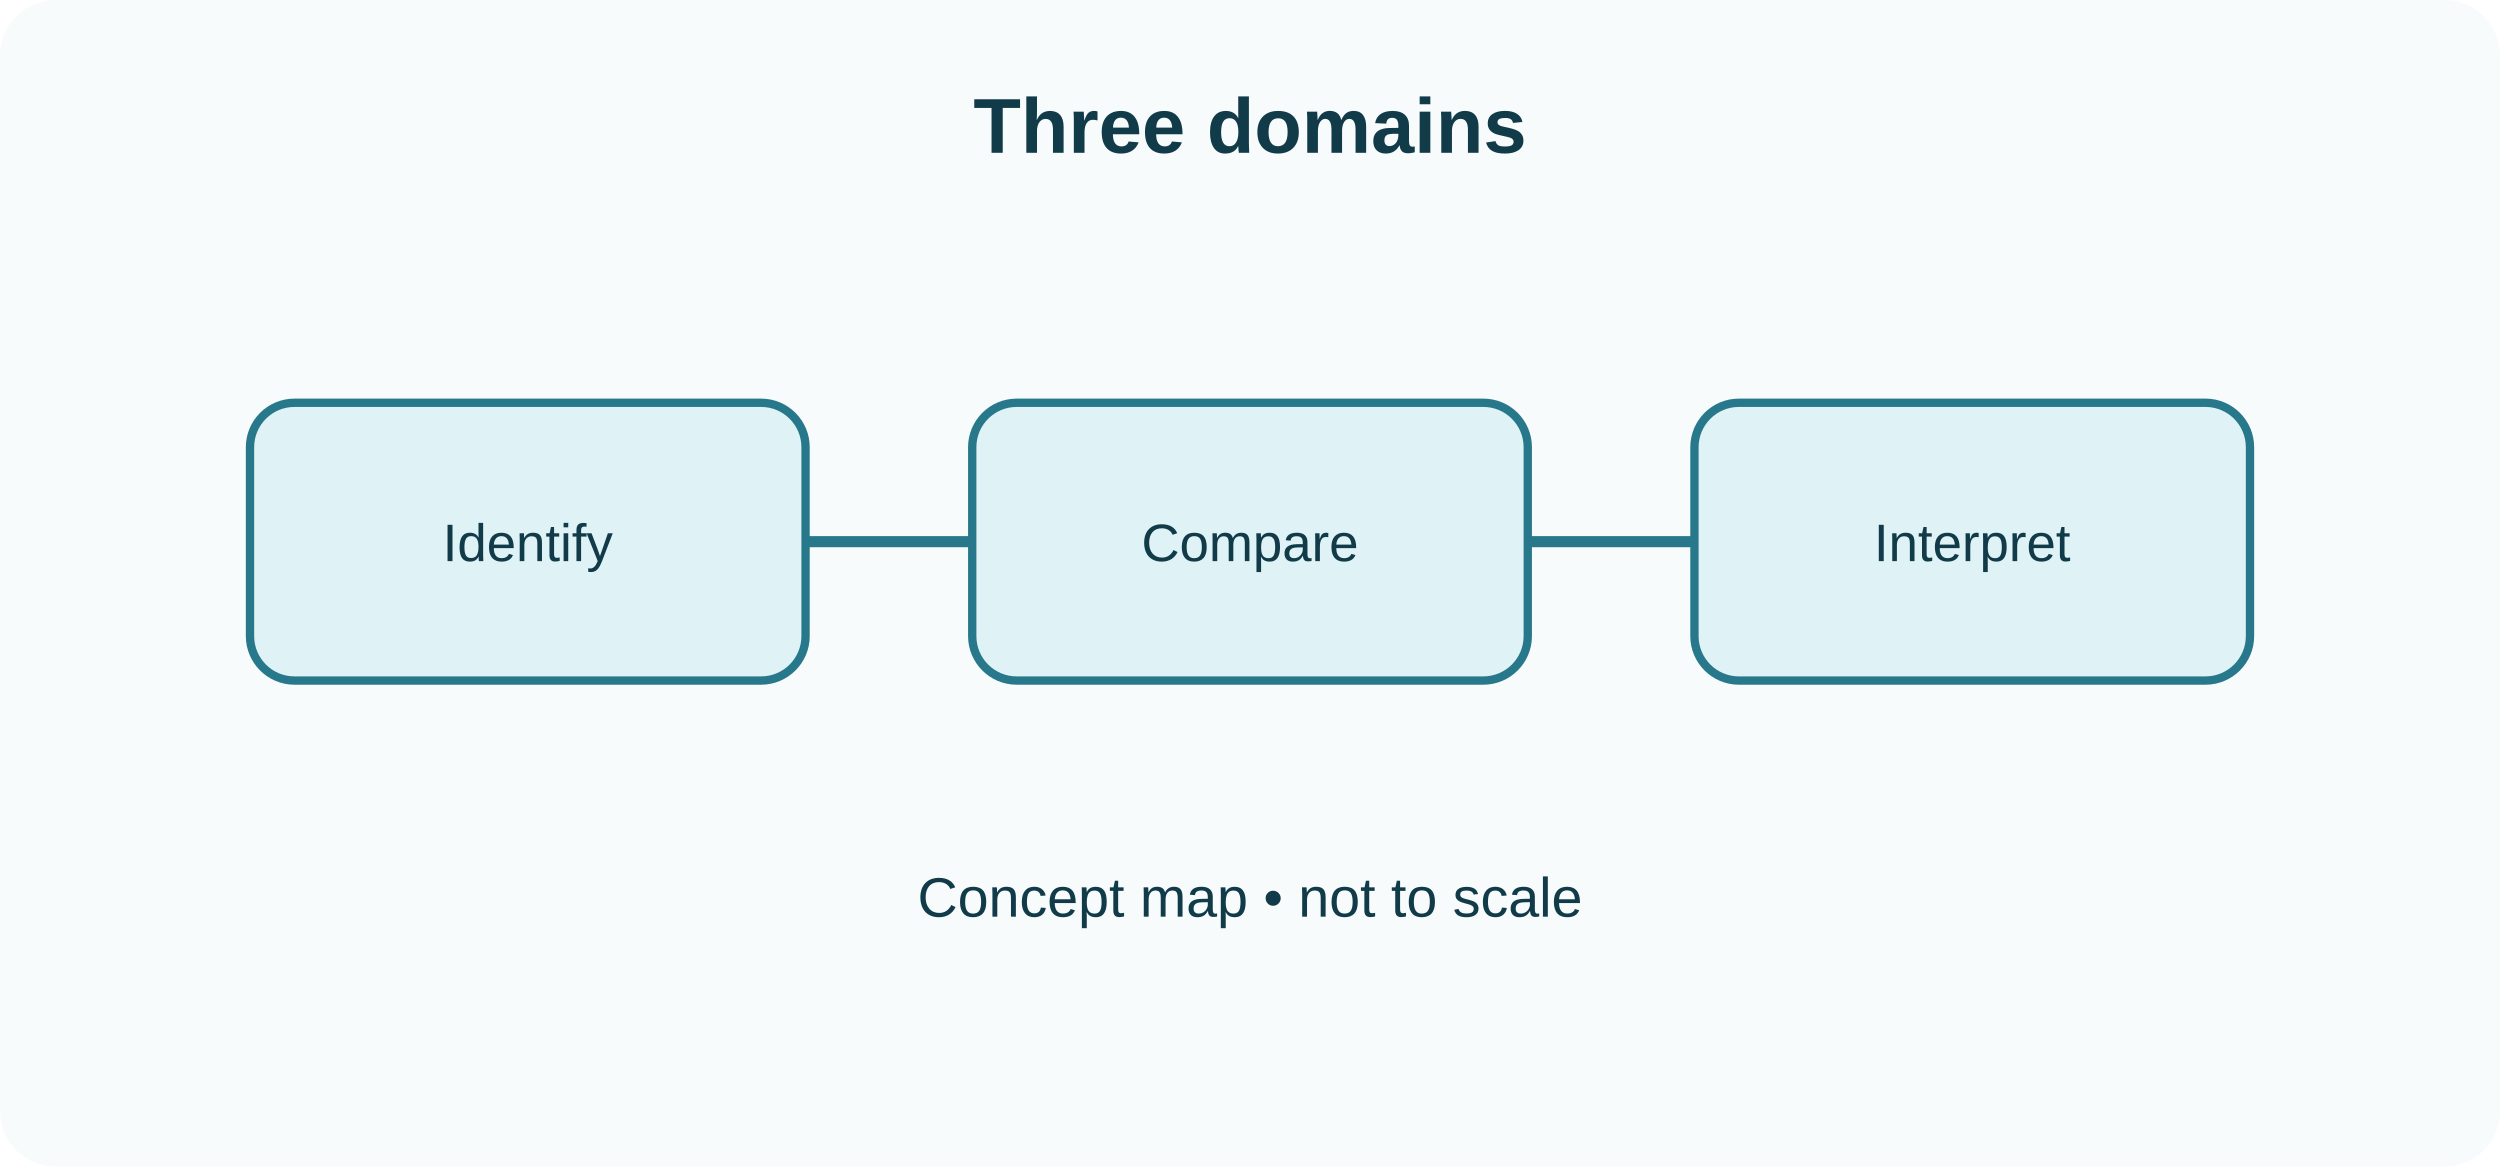
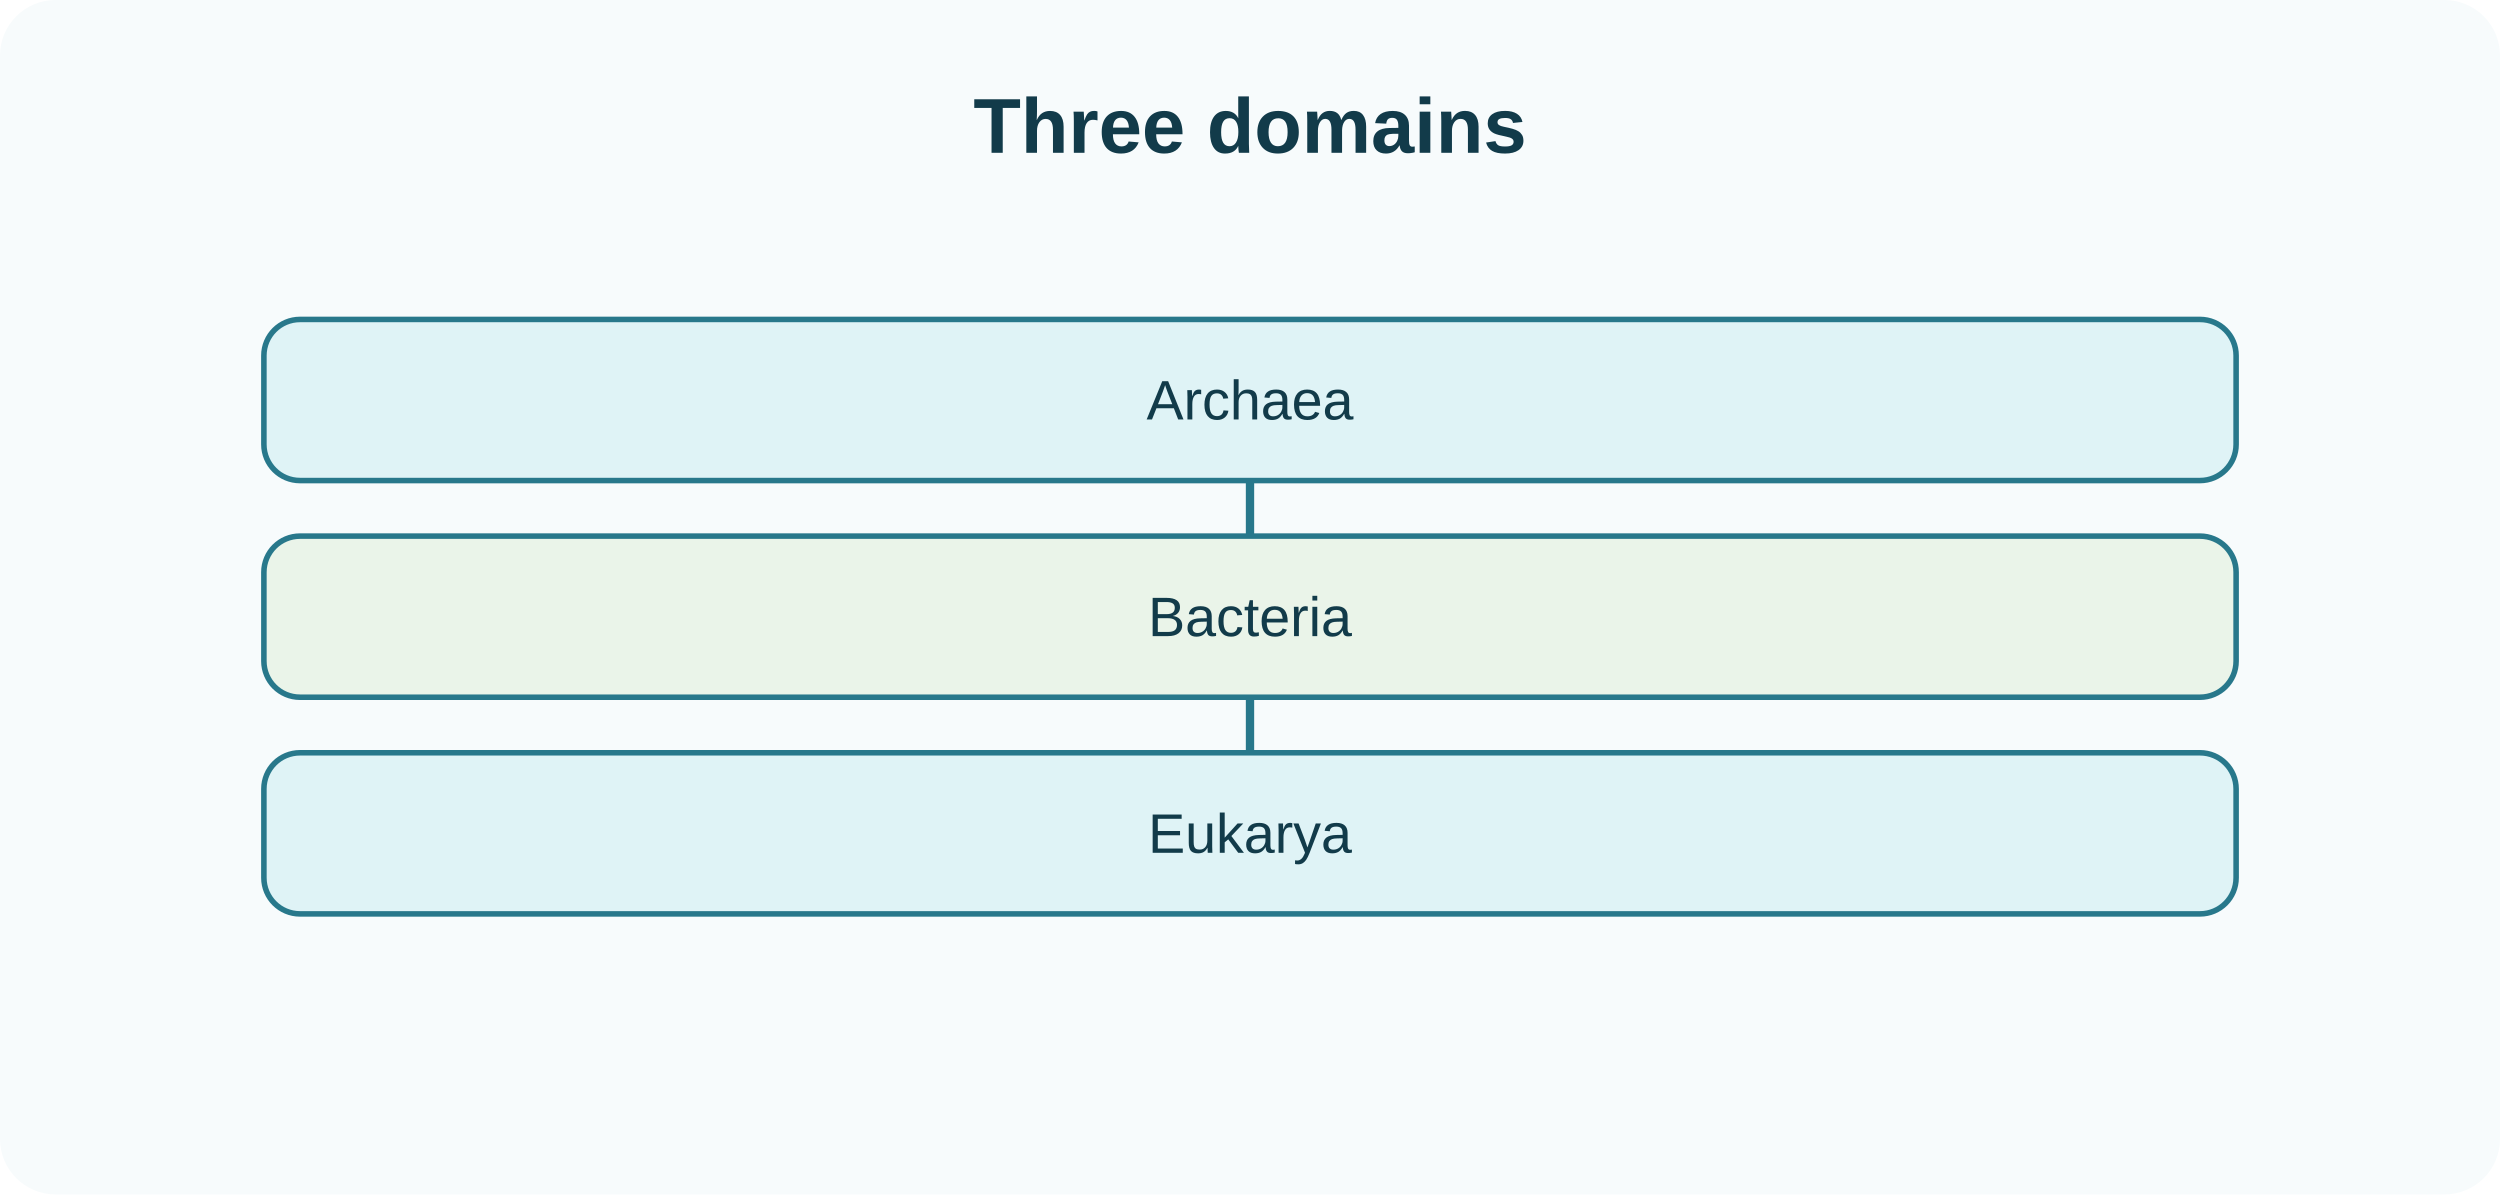
- <svg xmlns="http://www.w3.org/2000/svg" viewBox="0 0 900 420" role="img" aria-labelledby="title desc">
-   <rect width="900" height="420" rx="20" fill="#f7fbfc" />
-   <text x="450" y="55" text-anchor="middle" font-family="Arial" font-size="28" font-weight="bold" fill="#123b4a">Three domains</text>
-   <rect x="90" y="145" width="200" height="100" rx="16" fill="#dff3f6" stroke="#28788b" stroke-width="3" />
-   <text x="190" y="202" text-anchor="middle" font-family="Arial" font-size="19" fill="#123b4a">Identify</text>
-   <rect x="350" y="145" width="200" height="100" rx="16" fill="#dff3f6" stroke="#28788b" stroke-width="3" />
-   <text x="450" y="202" text-anchor="middle" font-family="Arial" font-size="19" fill="#123b4a">Compare</text>
-   <rect x="610" y="145" width="200" height="100" rx="16" fill="#dff3f6" stroke="#28788b" stroke-width="3" />
-   <text x="710" y="202" text-anchor="middle" font-family="Arial" font-size="19" fill="#123b4a">Interpret</text>
-   <path d="M290 195 H350 M550 195 H610" stroke="#28788b" stroke-width="4" />
-   <text x="450" y="330" text-anchor="middle" font-family="Arial" font-size="20" fill="#123b4a">Concept map • not to scale</text>
+ <svg xmlns="http://www.w3.org/2000/svg" viewBox="0 0 900 430" role="img" aria-labelledby="title desc">
+   <rect width="900" height="430" rx="20" fill="#f7fbfc" />
+   <text x="450" y="55" text-anchor="middle" font-family="Arial,sans-serif" font-size="28" font-weight="700" fill="#123b4a">Three domains</text>
+   <rect x="95" y="115" width="710" height="58" rx="13" fill="#dff3f6" stroke="#28788b" stroke-width="2" />
+   <text x="450" y="151" text-anchor="middle" font-family="Arial,sans-serif" font-size="20" fill="#123b4a">Archaea</text>
+   <path d="M450 173 v20" stroke="#28788b" stroke-width="3" />
+   <rect x="95" y="193" width="710" height="58" rx="13" fill="#eaf4e9" stroke="#28788b" stroke-width="2" />
+   <text x="450" y="229" text-anchor="middle" font-family="Arial,sans-serif" font-size="20" fill="#123b4a">Bacteria</text>
+   <path d="M450 251 v20" stroke="#28788b" stroke-width="3" />
+   <rect x="95" y="271" width="710" height="58" rx="13" fill="#dff3f6" stroke="#28788b" stroke-width="2" />
+   <text x="450" y="307" text-anchor="middle" font-family="Arial,sans-serif" font-size="20" fill="#123b4a">Eukarya</text>
</svg>
